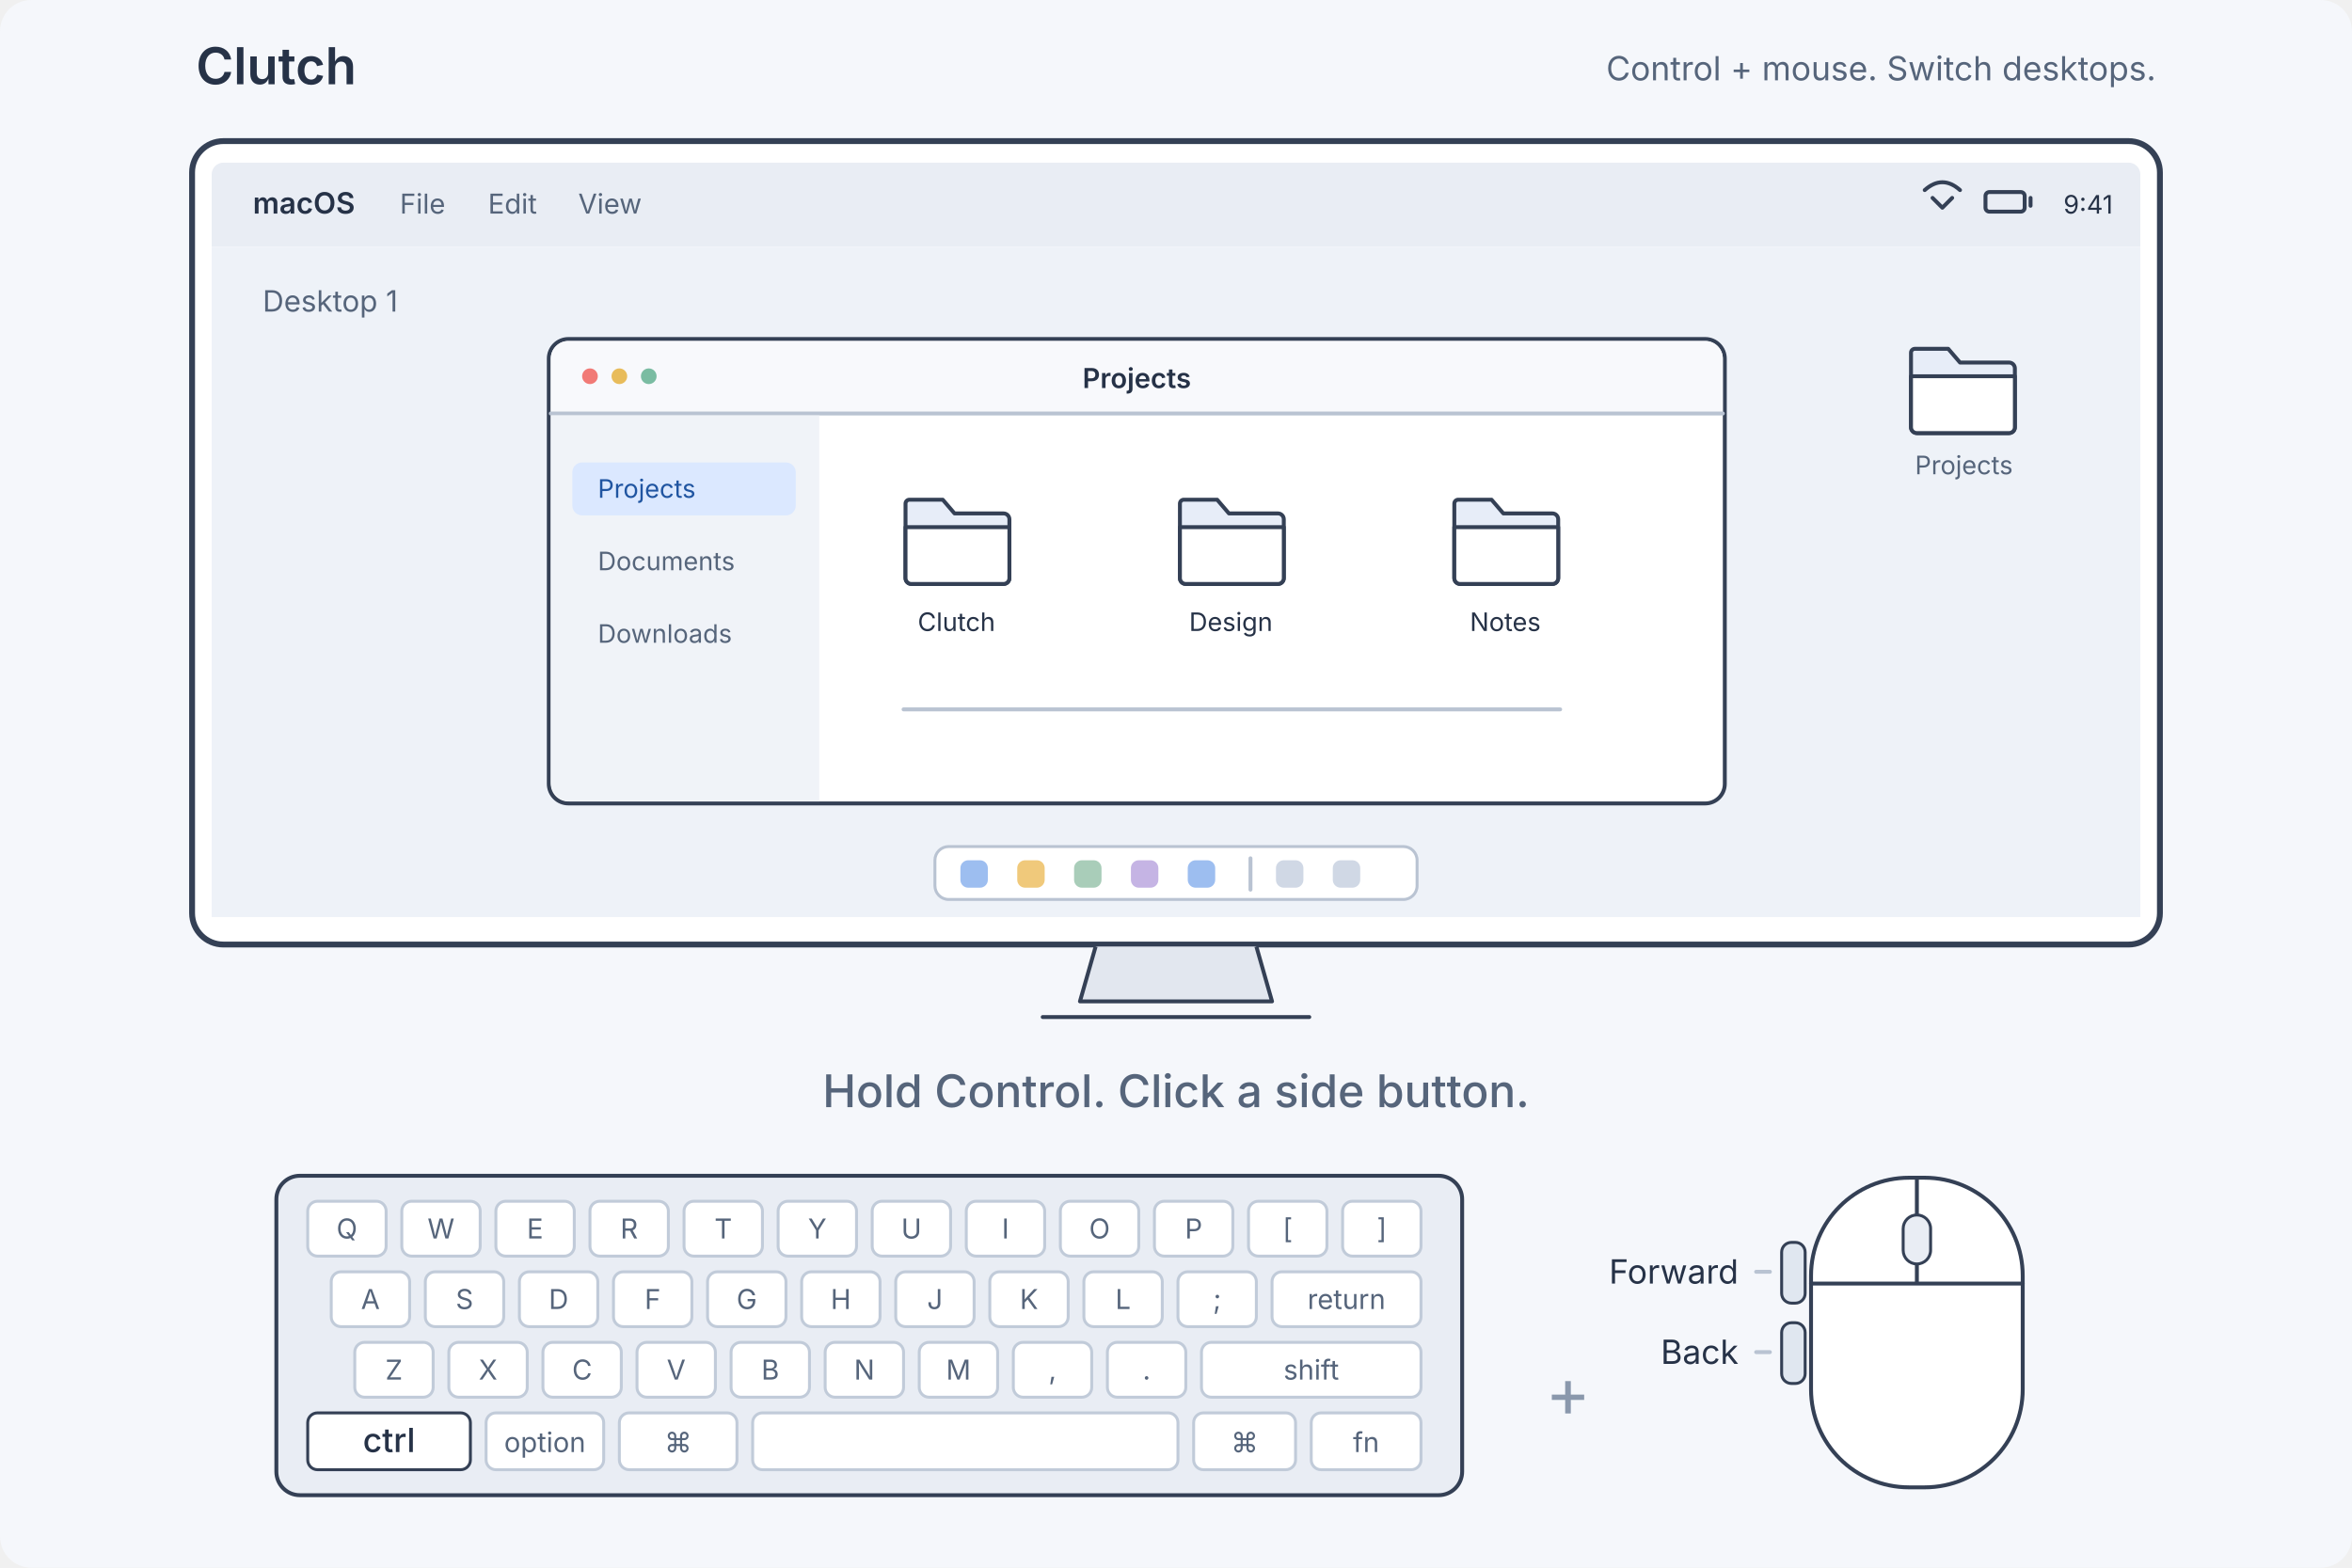
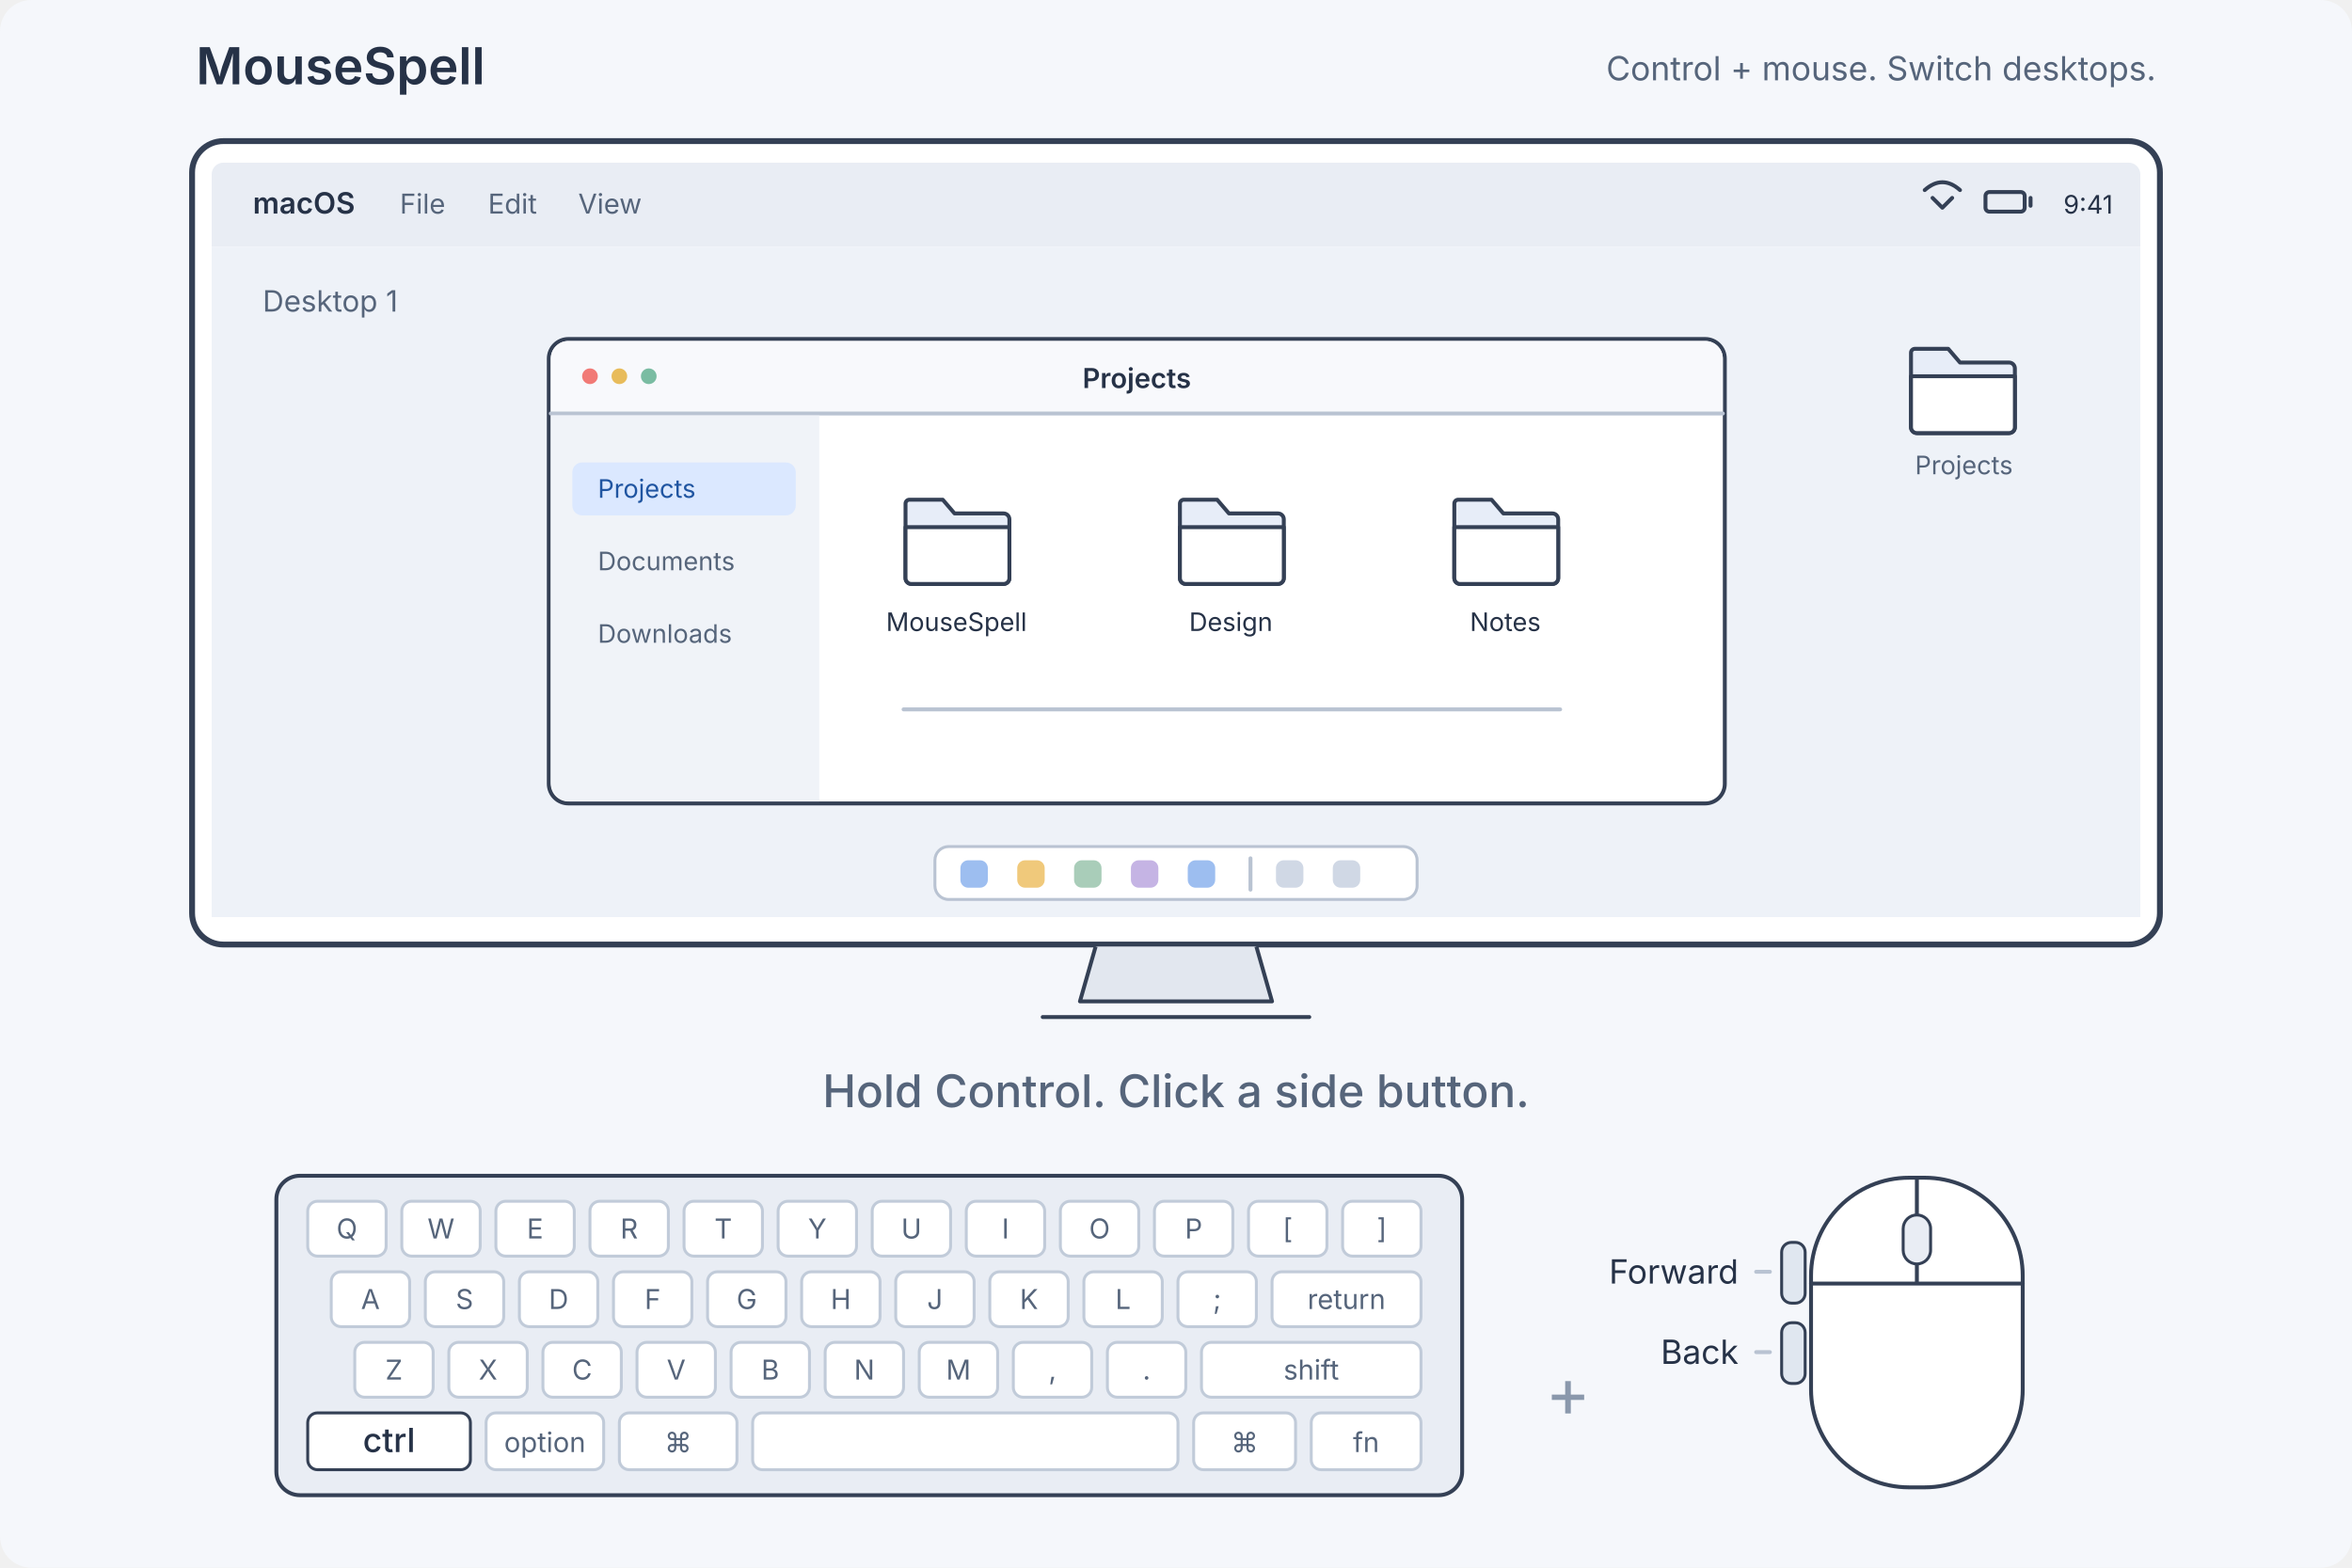
- <svg xmlns="http://www.w3.org/2000/svg" width="1200" height="800" viewBox="0 0 1200 800" role="img" aria-labelledby="clutch-title clutch-description">
+ <svg xmlns="http://www.w3.org/2000/svg" width="1200" height="800" viewBox="0 0 1200 800" role="img" aria-labelledby="mousespell-title mousespell-description">
  <style>
-     #clutch-demo { font-family: -apple-system, BlinkMacSystemFont, "Segoe UI", sans-serif; }
-     #clutch-demo .line { fill: none; stroke: #344055; stroke-width: 2; stroke-linecap: round; stroke-linejoin: round; }
-     #clutch-demo .muted-line { fill: none; stroke: #b9c3d2; stroke-width: 2; stroke-linecap: round; stroke-linejoin: round; }
-     #clutch-demo .ink { fill: #263247; }
-     #clutch-demo .muted { fill: #56657b; }
-     #clutch-demo .key-letter { fill: #56657b; font-size: 14px; text-anchor: middle; }
-     #clutch-demo .motion { animation-duration: 8s; animation-iteration-count: infinite; }
-     #clutch-demo .desktop-strip { animation-name: clutch-desktops; animation-timing-function: cubic-bezier(.22, 1, .36, 1); }
-     #clutch-demo .control-pressed { opacity: 0; animation-name: clutch-control; animation-timing-function: steps(1, end); }
-     #clutch-demo .forward-pressed { opacity: 0; animation-name: clutch-forward; animation-timing-function: steps(1, end); }
-     #clutch-demo .back-pressed { opacity: 0; animation-name: clutch-back; animation-timing-function: steps(1, end); }
-     #clutch-demo .caption-idle { animation-name: clutch-idle-caption; animation-timing-function: steps(1, end); }
-     #clutch-demo .caption-forward { opacity: 0; animation-name: clutch-forward-caption; animation-timing-function: steps(1, end); }
-     #clutch-demo .caption-back { opacity: 0; animation-name: clutch-back-caption; animation-timing-function: steps(1, end); }
-     @keyframes clutch-desktops {
+     #mousespell-demo { font-family: -apple-system, BlinkMacSystemFont, "Segoe UI", sans-serif; }
+     #mousespell-demo .line { fill: none; stroke: #344055; stroke-width: 2; stroke-linecap: round; stroke-linejoin: round; }
+     #mousespell-demo .muted-line { fill: none; stroke: #b9c3d2; stroke-width: 2; stroke-linecap: round; stroke-linejoin: round; }
+     #mousespell-demo .ink { fill: #263247; }
+     #mousespell-demo .muted { fill: #56657b; }
+     #mousespell-demo .key-letter { fill: #56657b; font-size: 14px; text-anchor: middle; }
+     #mousespell-demo .motion { animation-duration: 8s; animation-iteration-count: infinite; }
+     #mousespell-demo .desktop-strip { animation-name: mousespell-desktops; animation-timing-function: cubic-bezier(.22, 1, .36, 1); }
+     #mousespell-demo .control-pressed { opacity: 0; animation-name: mousespell-control; animation-timing-function: steps(1, end); }
+     #mousespell-demo .forward-pressed { opacity: 0; animation-name: mousespell-forward; animation-timing-function: steps(1, end); }
+     #mousespell-demo .back-pressed { opacity: 0; animation-name: mousespell-back; animation-timing-function: steps(1, end); }
+     #mousespell-demo .caption-idle { animation-name: mousespell-idle-caption; animation-timing-function: steps(1, end); }
+     #mousespell-demo .caption-forward { opacity: 0; animation-name: mousespell-forward-caption; animation-timing-function: steps(1, end); }
+     #mousespell-demo .caption-back { opacity: 0; animation-name: mousespell-back-caption; animation-timing-function: steps(1, end); }
+     @keyframes mousespell-desktops {
      0%, 20% { transform: translateX(0); }
      31%, 70% { transform: translateX(-984px); }
      81%, 100% { transform: translateX(0); }
    }
-     @keyframes clutch-control {
+     @keyframes mousespell-control {
      0%, 12% { opacity: 0; }
      13%, 32% { opacity: 1; }
      33%, 62% { opacity: 0; }
      63%, 82% { opacity: 1; }
      83%, 100% { opacity: 0; }
    }
-     @keyframes clutch-forward {
+     @keyframes mousespell-forward {
      0%, 18% { opacity: 0; }
      19%, 31% { opacity: 1; }
      32%, 100% { opacity: 0; }
    }
-     @keyframes clutch-back {
+     @keyframes mousespell-back {
      0%, 68% { opacity: 0; }
      69%, 81% { opacity: 1; }
      82%, 100% { opacity: 0; }
    }
-     @keyframes clutch-idle-caption {
+     @keyframes mousespell-idle-caption {
      0%, 12% { opacity: 1; }
      13%, 99% { opacity: 0; }
      100% { opacity: 1; }
    }
-     @keyframes clutch-forward-caption {
+     @keyframes mousespell-forward-caption {
      0%, 12% { opacity: 0; }
      13%, 62% { opacity: 1; }
      63%, 100% { opacity: 0; }
    }
-     @keyframes clutch-back-caption {
+     @keyframes mousespell-back-caption {
      0%, 62% { opacity: 0; }
      63%, 99% { opacity: 1; }
      100% { opacity: 0; }
    }
    @media (prefers-reduced-motion: reduce) {
-       #clutch-demo .motion { animation: none; }
+       #mousespell-demo .motion { animation: none; }
    }
  </style>
  <defs>
-     <clipPath id="clutch-screen-clip">
+     <clipPath id="mousespell-screen-clip">
      <rect width="984" height="342" />
    </clipPath>
-     <g id="clutch-key">
+     <g id="mousespell-key">
      <rect width="40" height="28" rx="5" fill="#fff" stroke="#c1cbd9" stroke-width="1.5" />
    </g>
-     <g id="clutch-folder" stroke="#344055" stroke-width="2" stroke-linejoin="round">
+     <g id="mousespell-folder" stroke="#344055" stroke-width="2" stroke-linejoin="round">
      <path d="M0 9V2a2 2 0 0 1 2-2h17l6 7h25a3 3 0 0 1 3 3v30a3 3 0 0 1-3 3H3a3 3 0 0 1-3-3Z" fill="#e7edf8" />
      <path d="M0 14h53v26a3 3 0 0 1-3 3H3a3 3 0 0 1-3-3Z" fill="#fff" />
    </g>
-     <g id="clutch-window-dots">
+     <g id="mousespell-window-dots">
      <circle r="4" fill="#f17a76" />
      <circle cx="15" r="4" fill="#e8bc5b" />
      <circle cx="30" r="4" fill="#7abca2" />
    </g>
  </defs>
-   <g id="clutch-demo">
+   <g id="mousespell-demo">
    <rect width="1200" height="800" rx="16" fill="#f5f7fb" />
-     <text x="100" y="43" class="ink" font-size="26" font-weight="600">Clutch</text>
+     <text x="100" y="43" class="ink" font-size="26" font-weight="600">MouseSpell</text>
    <text x="1100" y="41" class="muted" font-size="17" text-anchor="end">Control + mouse. Switch desktops.</text>
    <rect x="98" y="72" width="1004" height="410" rx="16" fill="#fff" stroke="#344055" stroke-width="3" />
    <path d="M114 83h972a6 6 0 0 1 6 6v37H108V89a6 6 0 0 1 6-6Z" fill="#e9edf4" />
    <text x="129" y="109" class="ink" font-size="15" font-weight="600">macOS</text>
    <text x="204" y="109" class="muted" font-size="14">File</text>
    <text x="249" y="109" class="muted" font-size="14">Edit</text>
    <text x="295" y="109" class="muted" font-size="14">View</text>
    <path d="m986 101 5 5 5-5m-14-4q9-8 18 0" class="line" />
    <rect x="1013" y="98" width="20" height="10" rx="2" class="line" />
    <path d="M1036 101v4" class="line" />
    <text x="1078" y="109" class="ink" font-size="13" text-anchor="end">9:41</text>
    <g transform="translate(108 126)">
-       <g clip-path="url(#clutch-screen-clip)">
+       <g clip-path="url(#mousespell-screen-clip)">
        <g class="motion desktop-strip">
          <g>
            <rect width="984" height="342" fill="#eef2f8" />
            <text x="26" y="33" class="muted" font-size="15">Desktop 1</text>
-             <use href="#clutch-folder" x="867" y="52" />
+             <use href="#mousespell-folder" x="867" y="52" />
            <text x="894" y="116" class="muted" font-size="13" text-anchor="middle">Projects</text>
            <rect x="172" y="47" width="600" height="237" rx="10" fill="#fff" stroke="#344055" stroke-width="2" />
            <path d="M182 48h580a9 9 0 0 1 9 9v28H173V57a9 9 0 0 1 9-9Z" fill="#f8f9fc" />
-             <use href="#clutch-window-dots" x="193" y="66" />
+             <use href="#mousespell-window-dots" x="193" y="66" />
            <text x="472" y="72" class="ink" font-size="14" font-weight="600" text-anchor="middle">Projects</text>
            <path d="M173 85h598" class="muted-line" />
            <path d="M173 86h137v197H183a10 10 0 0 1-10-10Z" fill="#f0f3f8" />
            <rect x="184" y="110" width="114" height="27" rx="5" fill="#dbe8ff" />
            <text x="197" y="128" fill="#2055a1" font-size="13">Projects</text>
            <text x="197" y="165" class="muted" font-size="13">Documents</text>
            <text x="197" y="202" class="muted" font-size="13">Downloads</text>
-             <use href="#clutch-folder" x="354" y="129" />
-             <use href="#clutch-folder" x="494" y="129" />
-             <use href="#clutch-folder" x="634" y="129" />
-             <text x="380" y="196" class="ink" font-size="13" text-anchor="middle">Clutch</text>
+             <use href="#mousespell-folder" x="354" y="129" />
+             <use href="#mousespell-folder" x="494" y="129" />
+             <use href="#mousespell-folder" x="634" y="129" />
+             <text x="380" y="196" class="ink" font-size="13" text-anchor="middle">MouseSpell</text>
            <text x="520" y="196" class="ink" font-size="13" text-anchor="middle">Design</text>
            <text x="660" y="196" class="ink" font-size="13" text-anchor="middle">Notes</text>
            <path d="M353 236h335" class="muted-line" />
          </g>
          <g transform="translate(984 0)">
            <rect width="984" height="342" fill="#e6edf9" />
            <text x="26" y="33" class="muted" font-size="15">Desktop 2</text>
            <rect x="236" y="42" width="534" height="251" rx="10" fill="#fff" stroke="#344055" stroke-width="2" />
            <path d="M246 43h514a9 9 0 0 1 9 9v28H237V52a9 9 0 0 1 9-9Z" fill="#f8f9fc" />
-             <use href="#clutch-window-dots" x="257" y="61" />
+             <use href="#mousespell-window-dots" x="257" y="61" />
            <text x="503" y="67" class="ink" font-size="14" font-weight="600" text-anchor="middle">Notes</text>
            <path d="M237 80h532" class="muted-line" />
            <text x="274" y="121" class="ink" font-size="22" font-weight="600">A little more room.</text>
            <path d="M274 144h277M274 156h221" class="muted-line" />
            <rect x="274" y="181" width="14" height="14" rx="3" fill="#0a84ff" />
            <path d="m278 188 3 3 5-6" fill="none" stroke="#fff" stroke-width="1.5" stroke-linecap="round" stroke-linejoin="round" />
            <path d="M302 188h188" class="muted-line" />
            <rect x="274" y="216" width="14" height="14" rx="3" fill="#fff" stroke="#b9c3d2" stroke-width="1.5" />
            <path d="M302 223h144" class="muted-line" />
            <rect x="643" y="114" width="86" height="113" rx="5" fill="#eef3fc" stroke="#b9c3d2" stroke-width="1.5" />
            <path d="M661 139h48M661 154h48M661 169h33" class="muted-line" />
          </g>
        </g>
      </g>
    </g>
    <rect x="477" y="432" width="246" height="27" rx="7" fill="#fff" stroke="#b9c3d2" stroke-width="1.5" />
    <rect x="490" y="439" width="14" height="14" rx="4" fill="#9dbef0" />
    <rect x="519" y="439" width="14" height="14" rx="4" fill="#f0c97b" />
    <rect x="548" y="439" width="14" height="14" rx="4" fill="#a9cdb9" />
    <rect x="577" y="439" width="14" height="14" rx="4" fill="#c5b4e4" />
    <rect x="606" y="439" width="14" height="14" rx="4" fill="#9dbef0" />
    <path d="M638 438v16" class="muted-line" />
    <rect x="651" y="439" width="14" height="14" rx="4" fill="#d0d8e5" />
    <rect x="680" y="439" width="14" height="14" rx="4" fill="#d0d8e5" />
    <path d="m559 483-8 28h98l-8-28" fill="#e2e7ef" stroke="#344055" stroke-width="2" stroke-linejoin="round" />
    <path d="M532 519h136" class="line" />
    <g font-size="23" font-weight="500" text-anchor="middle">
      <text x="600" y="565" class="motion caption-idle muted">Hold Control. Click a side button.</text>
      <g class="motion caption-forward">
        <text x="600" y="565" class="ink">Ctrl + Forward <tspan fill="#0a84ff"> ← </tspan>Slide left</text>
      </g>
      <g class="motion caption-back">
        <text x="600" y="565" class="ink">Ctrl + Back <tspan fill="#0a84ff"> → </tspan>Slide right</text>
      </g>
    </g>
    <rect x="141" y="600" width="605" height="163" rx="12" fill="#e9edf4" stroke="#344055" stroke-width="2" />
    <g transform="translate(157 613)">
      <g>
-         <use href="#clutch-key" />
-         <use href="#clutch-key" x="48" />
-         <use href="#clutch-key" x="96" />
-         <use href="#clutch-key" x="144" />
-         <use href="#clutch-key" x="192" />
-         <use href="#clutch-key" x="240" />
-         <use href="#clutch-key" x="288" />
-         <use href="#clutch-key" x="336" />
-         <use href="#clutch-key" x="384" />
-         <use href="#clutch-key" x="432" />
-         <use href="#clutch-key" x="480" />
-         <use href="#clutch-key" x="528" />
+         <use href="#mousespell-key" />
+         <use href="#mousespell-key" x="48" />
+         <use href="#mousespell-key" x="96" />
+         <use href="#mousespell-key" x="144" />
+         <use href="#mousespell-key" x="192" />
+         <use href="#mousespell-key" x="240" />
+         <use href="#mousespell-key" x="288" />
+         <use href="#mousespell-key" x="336" />
+         <use href="#mousespell-key" x="384" />
+         <use href="#mousespell-key" x="432" />
+         <use href="#mousespell-key" x="480" />
+         <use href="#mousespell-key" x="528" />
        <g class="key-letter" transform="translate(20 19)">
          <text>Q</text>
          <text x="48">W</text>
          <text x="96">E</text>
          <text x="144">R</text>
          <text x="192">T</text>
          <text x="240">Y</text>
          <text x="288">U</text>
          <text x="336">I</text>
          <text x="384">O</text>
          <text x="432">P</text>
          <text x="480">[</text>
          <text x="528">]</text>
        </g>
      </g>
      <g transform="translate(12 36)">
-         <use href="#clutch-key" />
-         <use href="#clutch-key" x="48" />
-         <use href="#clutch-key" x="96" />
-         <use href="#clutch-key" x="144" />
-         <use href="#clutch-key" x="192" />
-         <use href="#clutch-key" x="240" />
-         <use href="#clutch-key" x="288" />
-         <use href="#clutch-key" x="336" />
-         <use href="#clutch-key" x="384" />
-         <use href="#clutch-key" x="432" />
+         <use href="#mousespell-key" />
+         <use href="#mousespell-key" x="48" />
+         <use href="#mousespell-key" x="96" />
+         <use href="#mousespell-key" x="144" />
+         <use href="#mousespell-key" x="192" />
+         <use href="#mousespell-key" x="240" />
+         <use href="#mousespell-key" x="288" />
+         <use href="#mousespell-key" x="336" />
+         <use href="#mousespell-key" x="384" />
+         <use href="#mousespell-key" x="432" />
        <rect x="480" width="76" height="28" rx="5" fill="#fff" stroke="#c1cbd9" stroke-width="1.5" />
        <g class="key-letter" transform="translate(20 19)">
          <text>A</text>
          <text x="48">S</text>
          <text x="96">D</text>
          <text x="144">F</text>
          <text x="192">G</text>
          <text x="240">H</text>
          <text x="288">J</text>
          <text x="336">K</text>
          <text x="384">L</text>
          <text x="432">;</text>
          <text x="498">return</text>
        </g>
      </g>
      <g transform="translate(24 72)">
-         <use href="#clutch-key" />
-         <use href="#clutch-key" x="48" />
-         <use href="#clutch-key" x="96" />
-         <use href="#clutch-key" x="144" />
-         <use href="#clutch-key" x="192" />
-         <use href="#clutch-key" x="240" />
-         <use href="#clutch-key" x="288" />
-         <use href="#clutch-key" x="336" />
-         <use href="#clutch-key" x="384" />
+         <use href="#mousespell-key" />
+         <use href="#mousespell-key" x="48" />
+         <use href="#mousespell-key" x="96" />
+         <use href="#mousespell-key" x="144" />
+         <use href="#mousespell-key" x="192" />
+         <use href="#mousespell-key" x="240" />
+         <use href="#mousespell-key" x="288" />
+         <use href="#mousespell-key" x="336" />
+         <use href="#mousespell-key" x="384" />
        <rect x="432" width="112" height="28" rx="5" fill="#fff" stroke="#c1cbd9" stroke-width="1.5" />
        <g class="key-letter" transform="translate(20 19)">
          <text>Z</text>
          <text x="48">X</text>
          <text x="96">C</text>
          <text x="144">V</text>
          <text x="192">B</text>
          <text x="240">N</text>
          <text x="288">M</text>
          <text x="336">,</text>
          <text x="384">.</text>
          <text x="468">shift</text>
        </g>
      </g>
      <g transform="translate(0 108)">
        <rect width="83" height="29" rx="5" fill="#fff" stroke="#344055" stroke-width="1.5" />
        <text x="41.5" y="20" class="ink" font-size="17" font-weight="500" text-anchor="middle">ctrl</text>
        <g class="motion control-pressed">
          <rect width="83" height="29" rx="5" fill="#0a84ff" />
          <text x="41.5" y="20" fill="#fff" font-size="17" font-weight="600" text-anchor="middle">ctrl</text>
        </g>
        <rect x="91" width="60" height="29" rx="5" fill="#fff" stroke="#c1cbd9" stroke-width="1.5" />
        <rect x="159" width="60" height="29" rx="5" fill="#fff" stroke="#c1cbd9" stroke-width="1.5" />
        <rect x="227" width="217" height="29" rx="5" fill="#fff" stroke="#c1cbd9" stroke-width="1.5" />
        <rect x="452" width="52" height="29" rx="5" fill="#fff" stroke="#c1cbd9" stroke-width="1.5" />
        <rect x="512" width="56" height="29" rx="5" fill="#fff" stroke="#c1cbd9" stroke-width="1.5" />
        <text x="121" y="20" class="key-letter">option</text>
        <text x="189" y="20" class="key-letter">⌘</text>
        <text x="478" y="20" class="key-letter">⌘</text>
        <text x="540" y="20" class="key-letter">fn</text>
      </g>
    </g>
    <text x="800" y="723" fill="#8a98ac" font-size="35" text-anchor="middle">+</text>
    <rect x="924" y="601" width="108" height="158" rx="50" fill="#fff" stroke="#344055" stroke-width="2" />
    <path d="M924 655h108M978 602v53" class="line" />
    <rect x="971" y="620" width="14" height="25" rx="7" fill="#e9edf4" stroke="#344055" stroke-width="1.5" />
    <rect x="909" y="634" width="12" height="31" rx="5" fill="#e0e7f0" stroke="#344055" stroke-width="1.5" />
    <rect x="909" y="675" width="12" height="31" rx="5" fill="#e0e7f0" stroke="#344055" stroke-width="1.5" />
    <text x="887" y="655" class="ink" font-size="17" text-anchor="end">Forward</text>
    <text x="887" y="696" class="ink" font-size="17" text-anchor="end">Back</text>
    <path d="M896 649h7M896 690h7" class="muted-line" />
    <g class="motion forward-pressed">
      <rect x="902" y="627" width="26" height="45" rx="10" fill="#0a84ff" opacity=".16" />
      <rect x="909" y="634" width="12" height="31" rx="5" fill="#0a84ff" />
      <text x="887" y="655" fill="#0864c1" font-size="17" font-weight="600" text-anchor="end">Forward</text>
    </g>
    <g class="motion back-pressed">
      <rect x="902" y="668" width="26" height="45" rx="10" fill="#0a84ff" opacity=".16" />
      <rect x="909" y="675" width="12" height="31" rx="5" fill="#0a84ff" />
      <text x="887" y="696" fill="#0864c1" font-size="17" font-weight="600" text-anchor="end">Back</text>
    </g>
  </g>
</svg>
